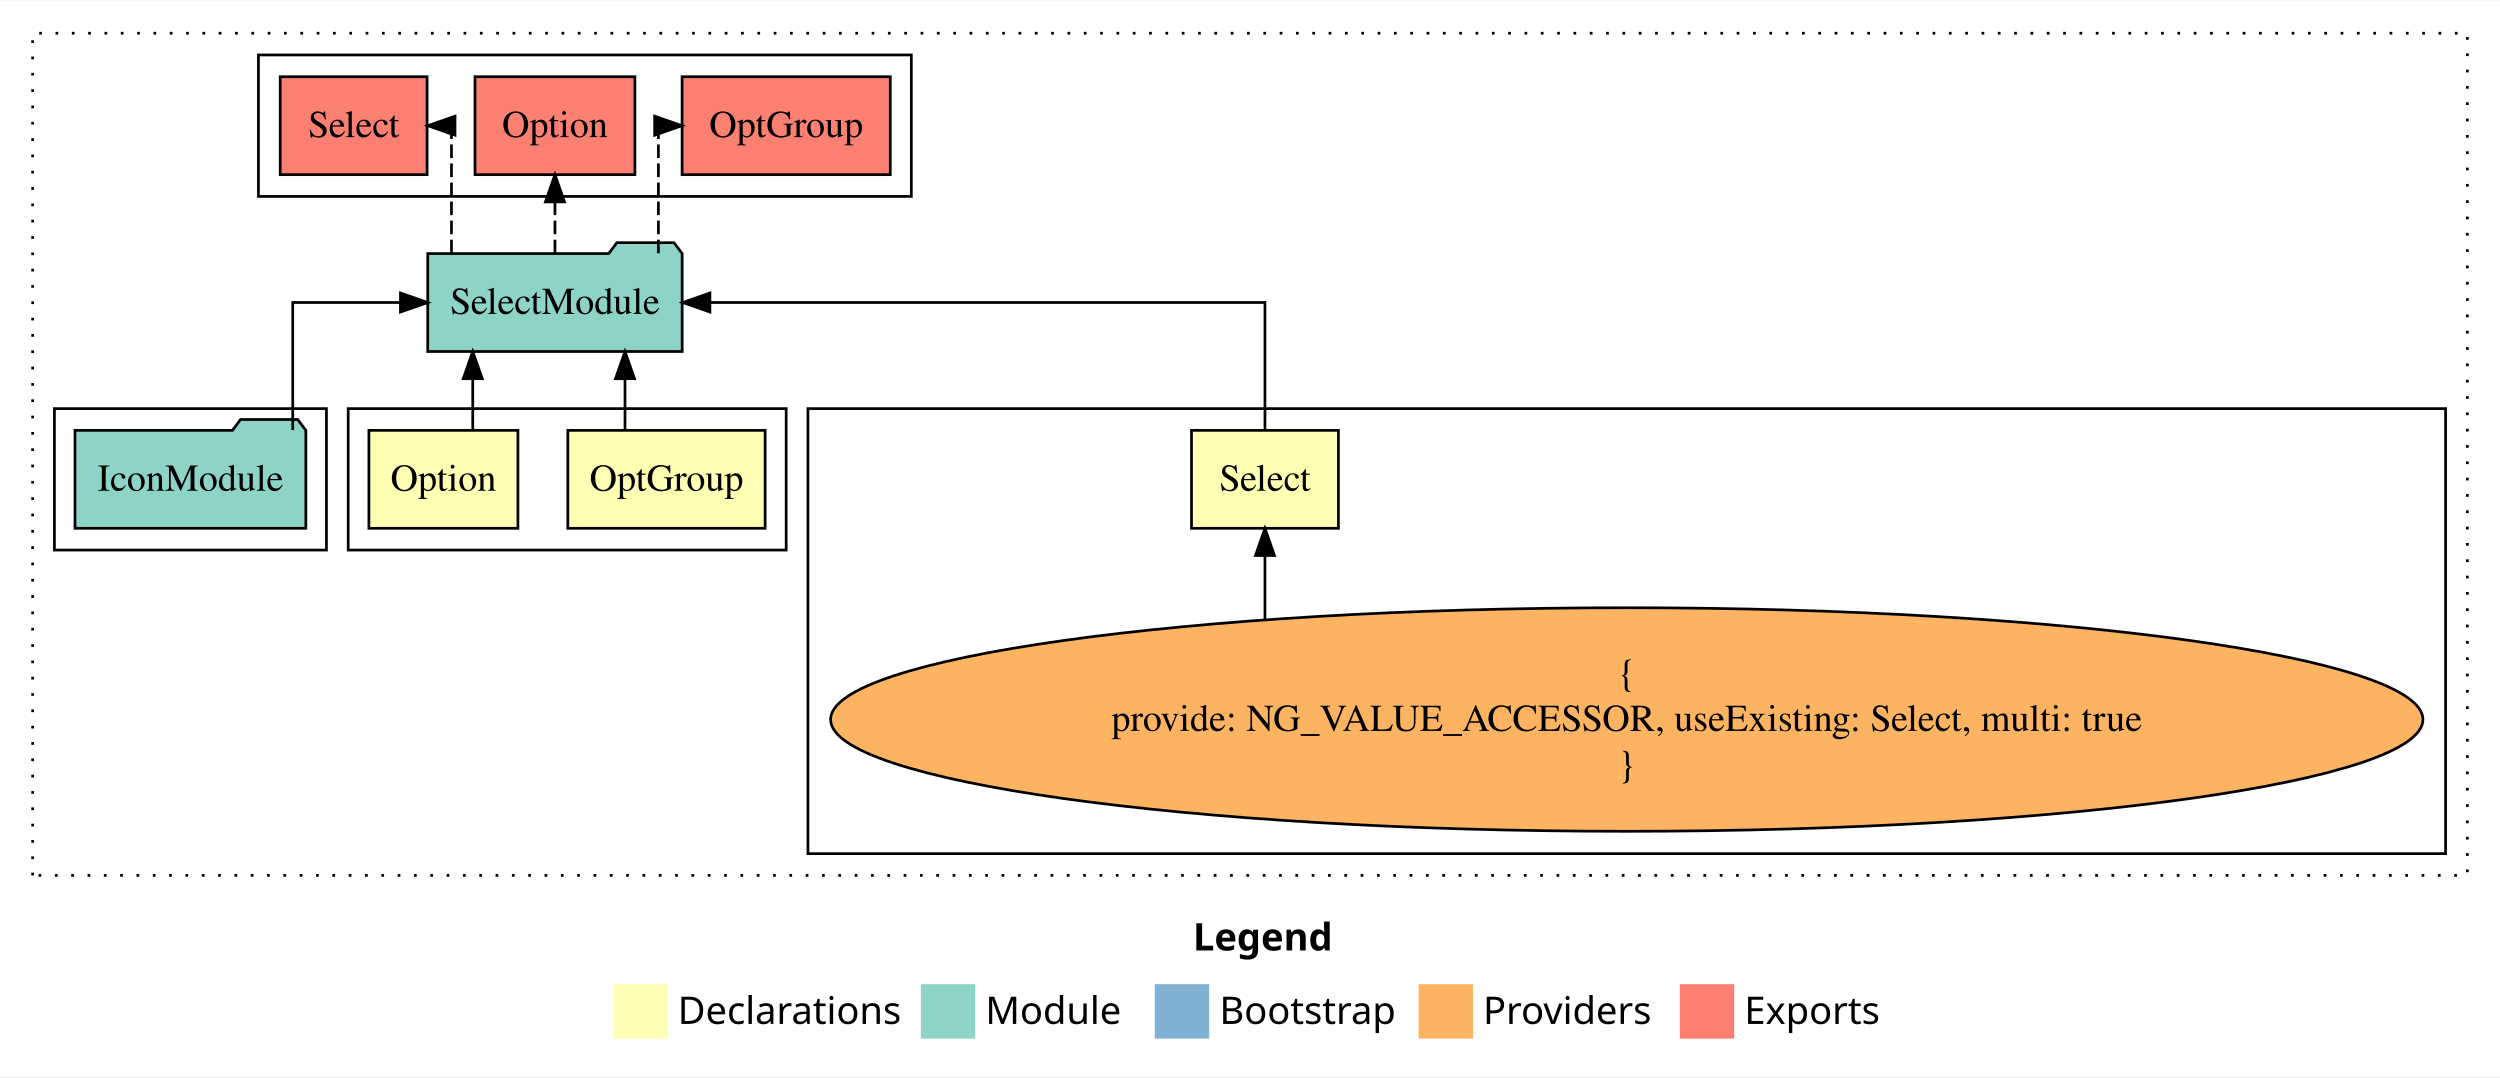
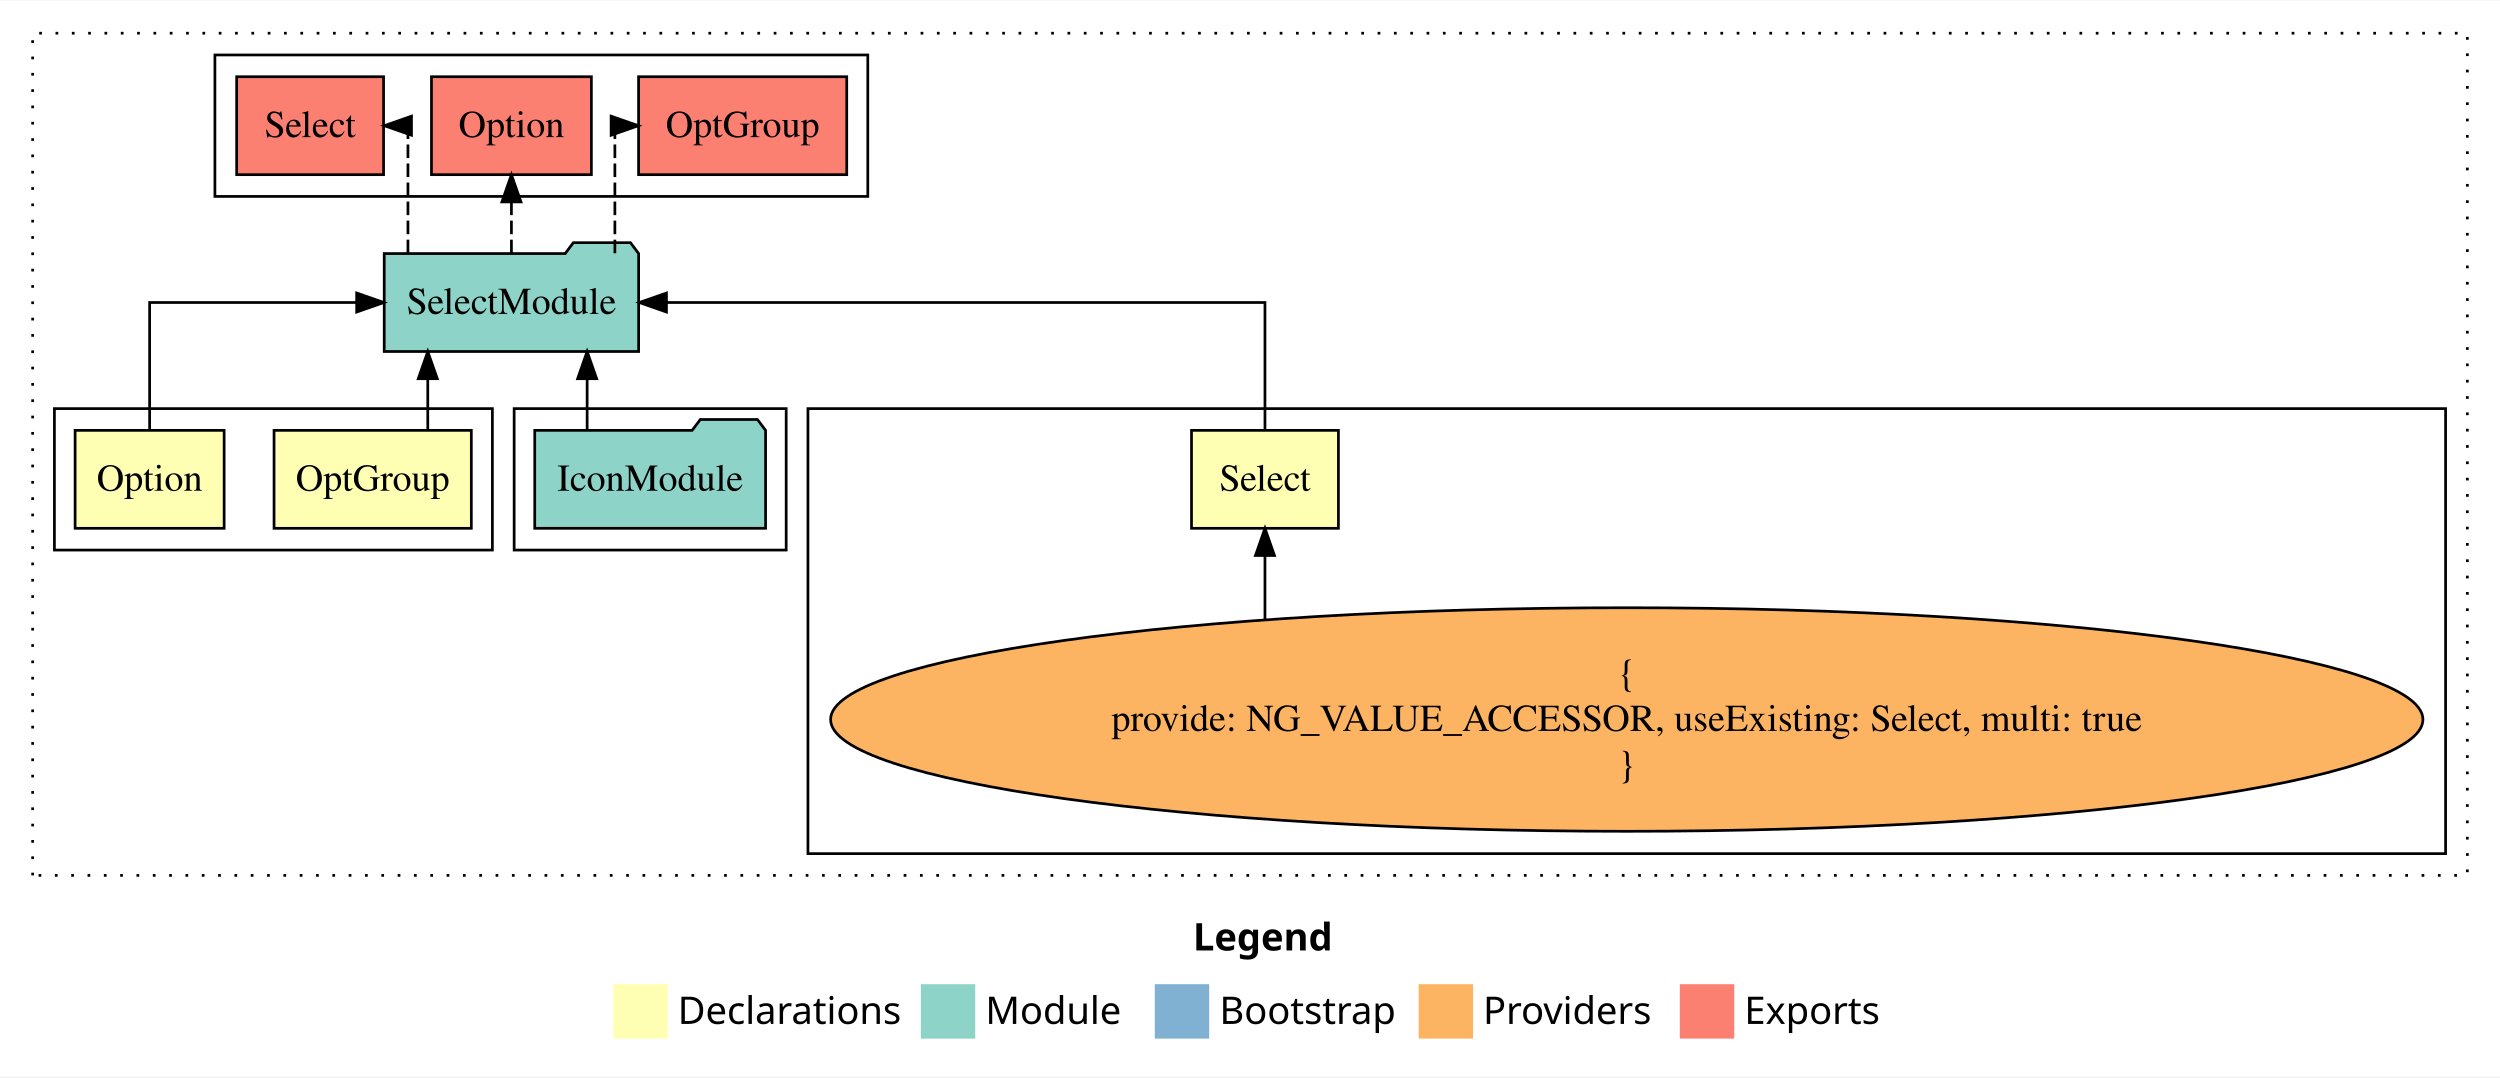
<svg xmlns="http://www.w3.org/2000/svg" width="919pt" height="396pt" viewBox="0.00 0.00 919.00 395.59">
  <g id="graph0" class="graph" transform="scale(1 1) rotate(0) translate(4 391.59)">
    <polygon fill="white" stroke="transparent" points="-4,4 -4,-391.59 915,-391.59 915,4 -4,4" />
    <text text-anchor="start" x="434.51" y="-42.4" font-family="Times-12" font-weight="bold" font-size="14.00">Legend</text>
    <polygon fill="#ffffb3" stroke="transparent" points="221.5,-10 221.5,-30 241.5,-30 241.5,-10 221.5,-10" />
    <text text-anchor="start" x="245.13" y="-15.4" font-family="Times-12" font-size="14.00">  Declarations</text>
    <polygon fill="#8dd3c7" stroke="transparent" points="334.5,-10 334.5,-30 354.5,-30 354.5,-10 334.5,-10" />
    <text text-anchor="start" x="358.23" y="-15.4" font-family="Times-12" font-size="14.00">  Module</text>
    <polygon fill="#80b1d3" stroke="transparent" points="420.5,-10 420.5,-30 440.5,-30 440.5,-10 420.5,-10" />
    <text text-anchor="start" x="444.28" y="-15.4" font-family="Times-12" font-size="14.00">  Bootstrap</text>
    <polygon fill="#fdb462" stroke="transparent" points="517.5,-10 517.5,-30 537.5,-30 537.5,-10 517.5,-10" />
    <text text-anchor="start" x="541.17" y="-15.4" font-family="Times-12" font-size="14.00">  Providers</text>
    <polygon fill="#fb8072" stroke="transparent" points="613.5,-10 613.5,-30 633.5,-30 633.5,-10 613.5,-10" />
    <text text-anchor="start" x="637.23" y="-15.4" font-family="Times-12" font-size="14.00">  Exports</text>
    <g id="clust1" class="cluster">
      <polygon fill="none" stroke="black" stroke-dasharray="1,5" points="8,-70 8,-379.59 903,-379.59 903,-70 8,-70" />
    </g>
    <g id="clust5" class="cluster">
      <polygon fill="none" stroke="black" points="293,-78 293,-241.59 895,-241.59 895,-78 293,-78" />
    </g>
+     <g id="clust6" class="cluster">
+       <polygon fill="none" stroke="black" points="185,-189.59 185,-241.59 285,-241.59 285,-189.59 185,-189.59" />
+     </g>
    <g id="clust2" class="cluster">
-       <polygon fill="none" stroke="black" points="124,-189.59 124,-241.59 285,-241.59 285,-189.59 124,-189.59" />
+       <polygon fill="none" stroke="black" points="16,-189.59 16,-241.59 177,-241.59 177,-189.59 16,-189.59" />
    </g>
    <g id="clust7" class="cluster">
-       <polygon fill="none" stroke="black" points="91,-319.59 91,-371.59 331,-371.59 331,-319.59 91,-319.59" />
-     </g>
-     <g id="clust6" class="cluster">
-       <polygon fill="none" stroke="black" points="16,-189.59 16,-241.59 116,-241.59 116,-189.59 16,-189.59" />
+       <polygon fill="none" stroke="black" points="75,-319.59 75,-371.59 315,-371.59 315,-319.59 75,-319.59" />
    </g>
    <g id="node1" class="node">
-       <polygon fill="#ffffb3" stroke="black" points="277.26,-233.59 204.74,-233.59 204.74,-197.59 277.26,-197.59 277.26,-233.59" />
-       <text text-anchor="middle" x="241" y="-211.39" font-family="Times,serif" font-size="14.00">OptGroup</text>
+       <polygon fill="#ffffb3" stroke="black" points="169.26,-233.59 96.74,-233.59 96.74,-197.59 169.26,-197.59 169.26,-233.59" />
+       <text text-anchor="middle" x="133" y="-211.39" font-family="Times,serif" font-size="14.00">OptGroup</text>
    </g>
    <g id="node4" class="node">
-       <polygon fill="#8dd3c7" stroke="black" points="246.76,-298.59 243.76,-302.59 222.76,-302.59 219.76,-298.59 153.24,-298.59 153.24,-262.59 246.76,-262.59 246.76,-298.59" />
-       <text text-anchor="middle" x="200" y="-276.39" font-family="Times,serif" font-size="14.00">SelectModule</text>
+       <polygon fill="#8dd3c7" stroke="black" points="230.76,-298.59 227.76,-302.59 206.76,-302.59 203.76,-298.59 137.24,-298.59 137.24,-262.59 230.76,-262.59 230.76,-298.59" />
+       <text text-anchor="middle" x="184" y="-276.39" font-family="Times,serif" font-size="14.00">SelectModule</text>
    </g>
    <g id="edge1" class="edge">
-       <path fill="none" stroke="black" d="M225.75,-233.7C225.75,-233.7 225.75,-252.58 225.75,-252.58" />
-       <polygon fill="black" stroke="black" points="222.25,-252.58 225.75,-262.58 229.25,-252.58 222.25,-252.58" />
+       <path fill="none" stroke="black" d="M153.25,-233.7C153.25,-233.7 153.25,-252.58 153.25,-252.58" />
+       <polygon fill="black" stroke="black" points="149.75,-252.58 153.25,-262.58 156.75,-252.58 149.75,-252.58" />
    </g>
    <g id="node2" class="node">
-       <polygon fill="#ffffb3" stroke="black" points="186.39,-233.59 131.61,-233.59 131.61,-197.59 186.39,-197.59 186.39,-233.59" />
-       <text text-anchor="middle" x="159" y="-211.39" font-family="Times,serif" font-size="14.00">Option</text>
+       <polygon fill="#ffffb3" stroke="black" points="78.39,-233.59 23.61,-233.59 23.61,-197.59 78.39,-197.59 78.39,-233.59" />
+       <text text-anchor="middle" x="51" y="-211.39" font-family="Times,serif" font-size="14.00">Option</text>
    </g>
    <g id="edge2" class="edge">
-       <path fill="none" stroke="black" d="M169.78,-233.7C169.78,-233.7 169.78,-252.58 169.78,-252.58" />
-       <polygon fill="black" stroke="black" points="166.28,-252.58 169.78,-262.58 173.28,-252.58 166.28,-252.58" />
+       <path fill="none" stroke="black" d="M51,-233.7C51,-252.93 51,-280.59 51,-280.59 51,-280.59 127.11,-280.59 127.11,-280.59" />
+       <polygon fill="black" stroke="black" points="127.11,-284.09 137.11,-280.59 127.11,-277.09 127.11,-284.09" />
    </g>
    <g id="node3" class="node">
      <polygon fill="#ffffb3" stroke="black" points="488,-233.59 434,-233.59 434,-197.59 488,-197.59 488,-233.59" />
      <text text-anchor="middle" x="461" y="-211.39" font-family="Times,serif" font-size="14.00">Select</text>
    </g>
    <g id="edge3" class="edge">
-       <path fill="none" stroke="black" d="M461,-233.7C461,-252.93 461,-280.59 461,-280.59 461,-280.59 256.96,-280.59 256.96,-280.59" />
-       <polygon fill="black" stroke="black" points="256.96,-277.09 246.96,-280.59 256.96,-284.09 256.96,-277.09" />
+       <path fill="none" stroke="black" d="M461,-233.7C461,-252.93 461,-280.59 461,-280.59 461,-280.59 240.99,-280.59 240.99,-280.59" />
+       <polygon fill="black" stroke="black" points="240.99,-277.09 230.99,-280.59 240.99,-284.09 240.99,-277.09" />
    </g>
    <g id="node7" class="node">
-       <polygon fill="#fb8072" stroke="black" points="323.26,-363.59 246.74,-363.59 246.74,-327.59 323.26,-327.59 323.26,-363.59" />
-       <text text-anchor="middle" x="285" y="-341.39" font-family="Times,serif" font-size="14.00">OptGroup </text>
+       <polygon fill="#fb8072" stroke="black" points="307.26,-363.59 230.74,-363.59 230.74,-327.59 307.26,-327.59 307.26,-363.59" />
+       <text text-anchor="middle" x="269" y="-341.39" font-family="Times,serif" font-size="14.00">OptGroup </text>
    </g>
    <g id="edge6" class="edge">
-       <path fill="none" stroke="black" stroke-dasharray="5,2" d="M238.03,-298.7C238.03,-317.93 238.03,-345.59 238.03,-345.59 238.03,-345.59 238.89,-345.59 238.89,-345.59" />
-       <polygon fill="black" stroke="black" points="236.65,-349.09 246.65,-345.59 236.65,-342.09 236.65,-349.09" />
+       <path fill="none" stroke="black" stroke-dasharray="5,2" d="M222.03,-298.7C222.03,-317.93 222.03,-345.59 222.03,-345.59 222.03,-345.59 222.89,-345.59 222.89,-345.59" />
+       <polygon fill="black" stroke="black" points="220.65,-349.09 230.65,-345.59 220.65,-342.09 220.65,-349.09" />
    </g>
    <g id="node8" class="node">
-       <polygon fill="#fb8072" stroke="black" points="229.39,-363.59 170.61,-363.59 170.61,-327.59 229.39,-327.59 229.39,-363.59" />
-       <text text-anchor="middle" x="200" y="-341.39" font-family="Times,serif" font-size="14.00">Option </text>
+       <polygon fill="#fb8072" stroke="black" points="213.39,-363.59 154.61,-363.59 154.61,-327.59 213.39,-327.59 213.39,-363.59" />
+       <text text-anchor="middle" x="184" y="-341.39" font-family="Times,serif" font-size="14.00">Option </text>
    </g>
    <g id="edge7" class="edge">
-       <path fill="none" stroke="black" stroke-dasharray="5,2" d="M200,-298.7C200,-298.7 200,-317.58 200,-317.58" />
-       <polygon fill="black" stroke="black" points="196.5,-317.58 200,-327.58 203.5,-317.58 196.5,-317.58" />
+       <path fill="none" stroke="black" stroke-dasharray="5,2" d="M184,-298.7C184,-298.7 184,-317.58 184,-317.58" />
+       <polygon fill="black" stroke="black" points="180.5,-317.58 184,-327.58 187.5,-317.58 180.5,-317.58" />
    </g>
    <g id="node9" class="node">
-       <polygon fill="#fb8072" stroke="black" points="153,-363.59 99,-363.59 99,-327.59 153,-327.59 153,-363.59" />
-       <text text-anchor="middle" x="126" y="-341.39" font-family="Times,serif" font-size="14.00">Select </text>
+       <polygon fill="#fb8072" stroke="black" points="137,-363.59 83,-363.59 83,-327.59 137,-327.59 137,-363.59" />
+       <text text-anchor="middle" x="110" y="-341.39" font-family="Times,serif" font-size="14.00">Select </text>
    </g>
    <g id="edge8" class="edge">
-       <path fill="none" stroke="black" stroke-dasharray="5,2" d="M161.96,-298.7C161.96,-317.93 161.96,-345.59 161.96,-345.59 161.96,-345.59 161.09,-345.59 161.09,-345.59" />
-       <polygon fill="black" stroke="black" points="163.26,-342.09 153.26,-345.59 163.26,-349.09 163.26,-342.09" />
+       <path fill="none" stroke="black" stroke-dasharray="5,2" d="M145.96,-298.7C145.96,-317.93 145.96,-345.59 145.96,-345.59 145.96,-345.59 145.09,-345.59 145.09,-345.59" />
+       <polygon fill="black" stroke="black" points="147.26,-342.09 137.26,-345.59 147.26,-349.09 147.26,-342.09" />
    </g>
    <g id="node5" class="node">
      <ellipse fill="#fdb462" stroke="black" cx="594" cy="-127.3" rx="292.67" ry="41.09" />
      <text text-anchor="middle" x="594" y="-139.9" font-family="Times,serif" font-size="14.00">{</text>
      <text text-anchor="middle" x="594" y="-123.1" font-family="Times,serif" font-size="14.00">    provide: NG_VALUE_ACCESSOR, useExisting: Select, multi: true</text>
      <text text-anchor="middle" x="594" y="-106.3" font-family="Times,serif" font-size="14.00">}</text>
    </g>
    <g id="edge4" class="edge">
      <path fill="none" stroke="black" d="M461,-164.23C461,-164.23 461,-187.58 461,-187.58" />
      <polygon fill="black" stroke="black" points="457.5,-187.58 461,-197.58 464.5,-187.58 457.5,-187.58" />
    </g>
    <g id="node6" class="node">
-       <polygon fill="#8dd3c7" stroke="black" points="108.43,-233.59 105.43,-237.59 84.43,-237.59 81.43,-233.59 23.57,-233.59 23.57,-197.59 108.43,-197.59 108.43,-233.59" />
-       <text text-anchor="middle" x="66" y="-211.39" font-family="Times,serif" font-size="14.00">IconModule</text>
+       <polygon fill="#8dd3c7" stroke="black" points="277.43,-233.59 274.43,-237.59 253.43,-237.59 250.43,-233.59 192.57,-233.59 192.57,-197.59 277.43,-197.59 277.43,-233.59" />
+       <text text-anchor="middle" x="235" y="-211.39" font-family="Times,serif" font-size="14.00">IconModule</text>
    </g>
    <g id="edge5" class="edge">
-       <path fill="none" stroke="black" d="M103.61,-233.7C103.61,-252.93 103.61,-280.59 103.61,-280.59 103.61,-280.59 143.21,-280.59 143.21,-280.59" />
-       <polygon fill="black" stroke="black" points="143.21,-284.09 153.21,-280.59 143.21,-277.09 143.21,-284.09" />
+       <path fill="none" stroke="black" d="M211.83,-233.7C211.83,-233.7 211.83,-252.58 211.83,-252.58" />
+       <polygon fill="black" stroke="black" points="208.33,-252.58 211.83,-262.58 215.33,-252.58 208.33,-252.58" />
    </g>
  </g>
</svg>
